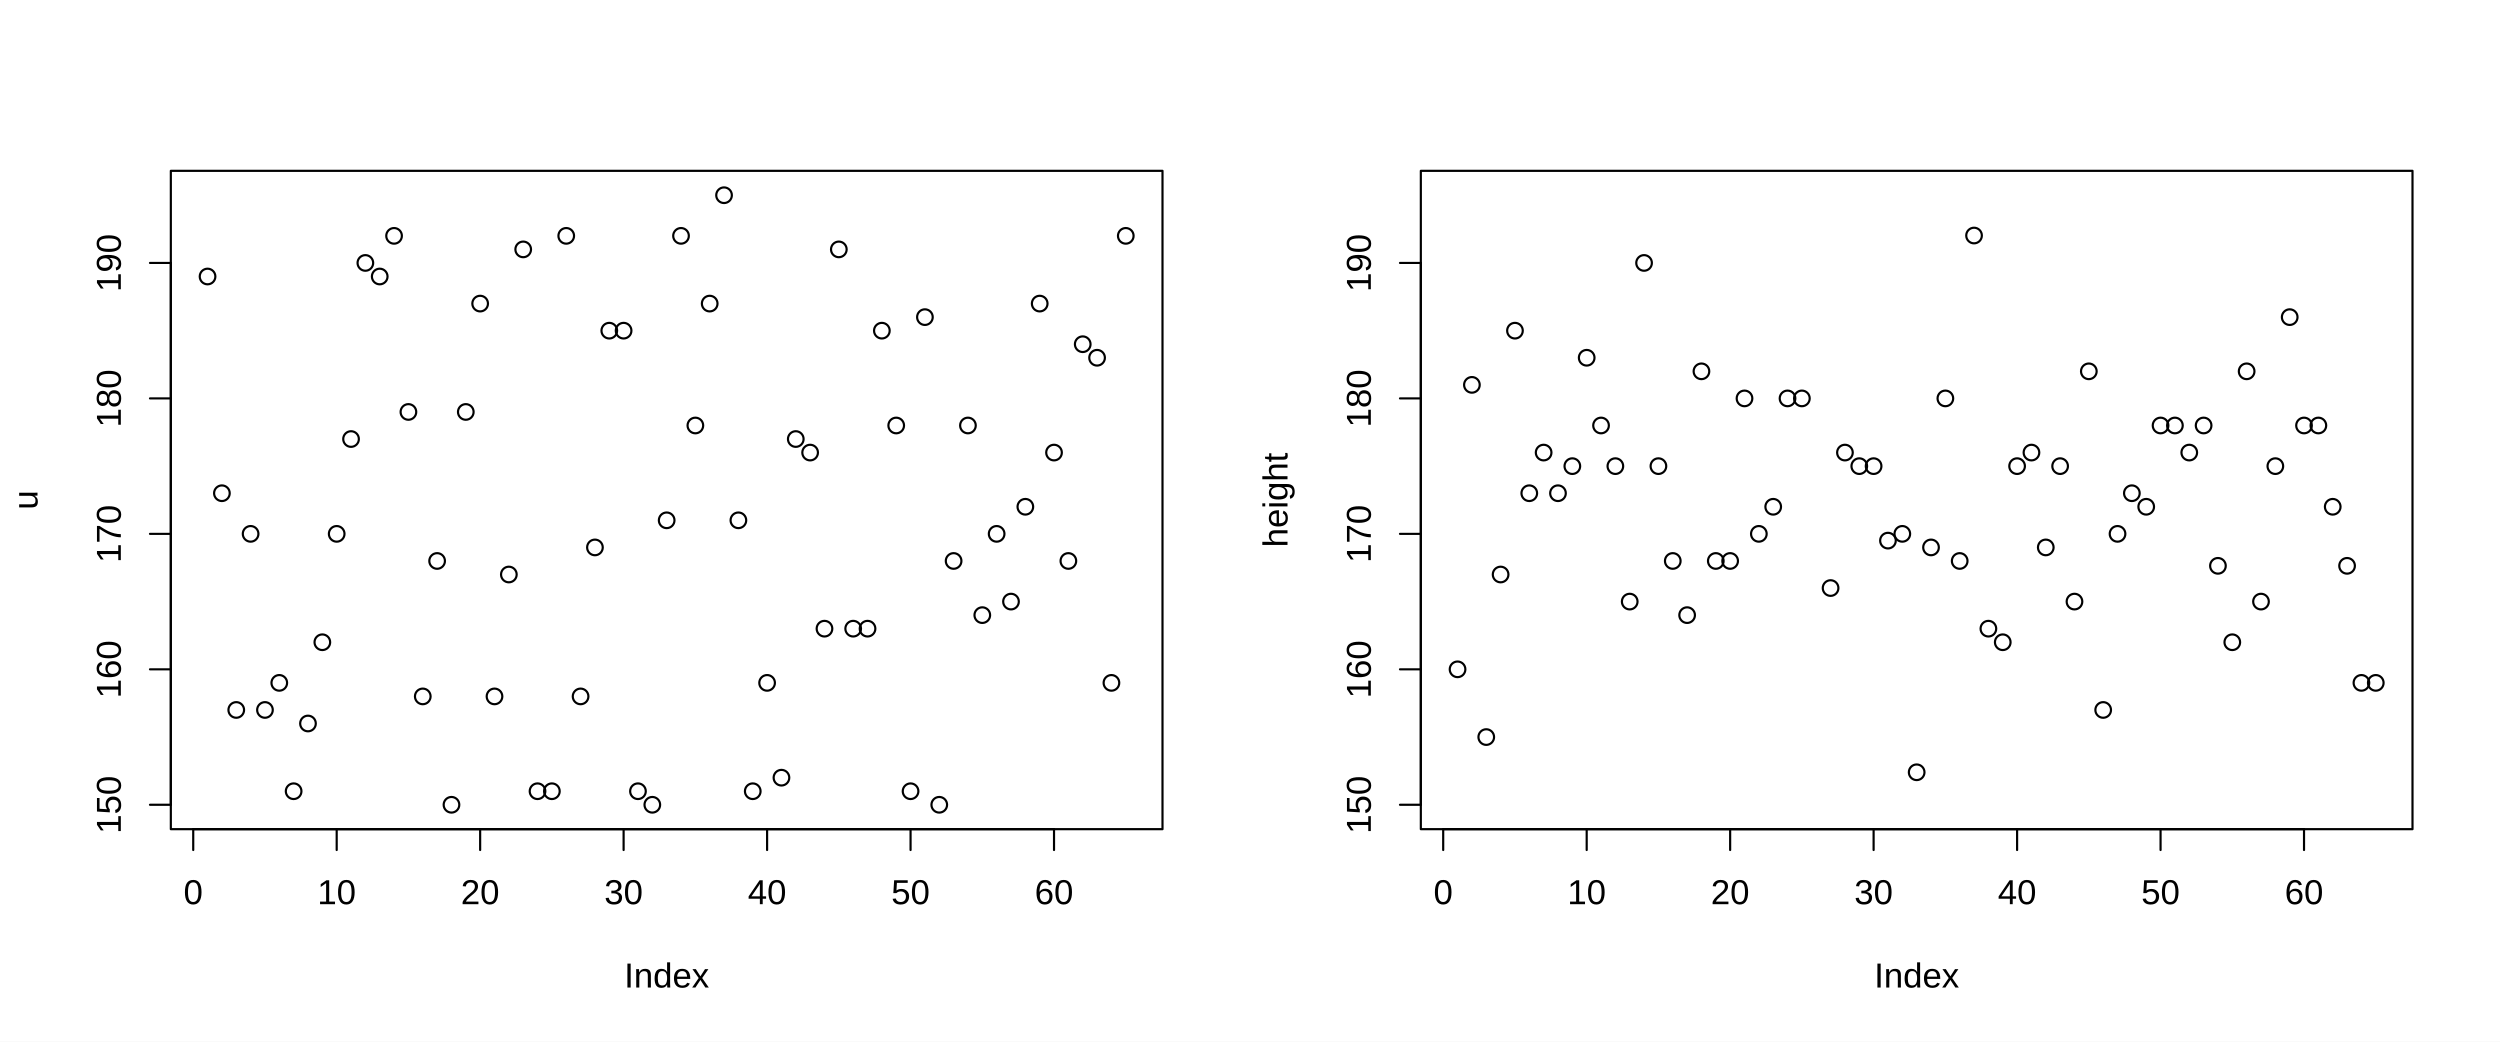
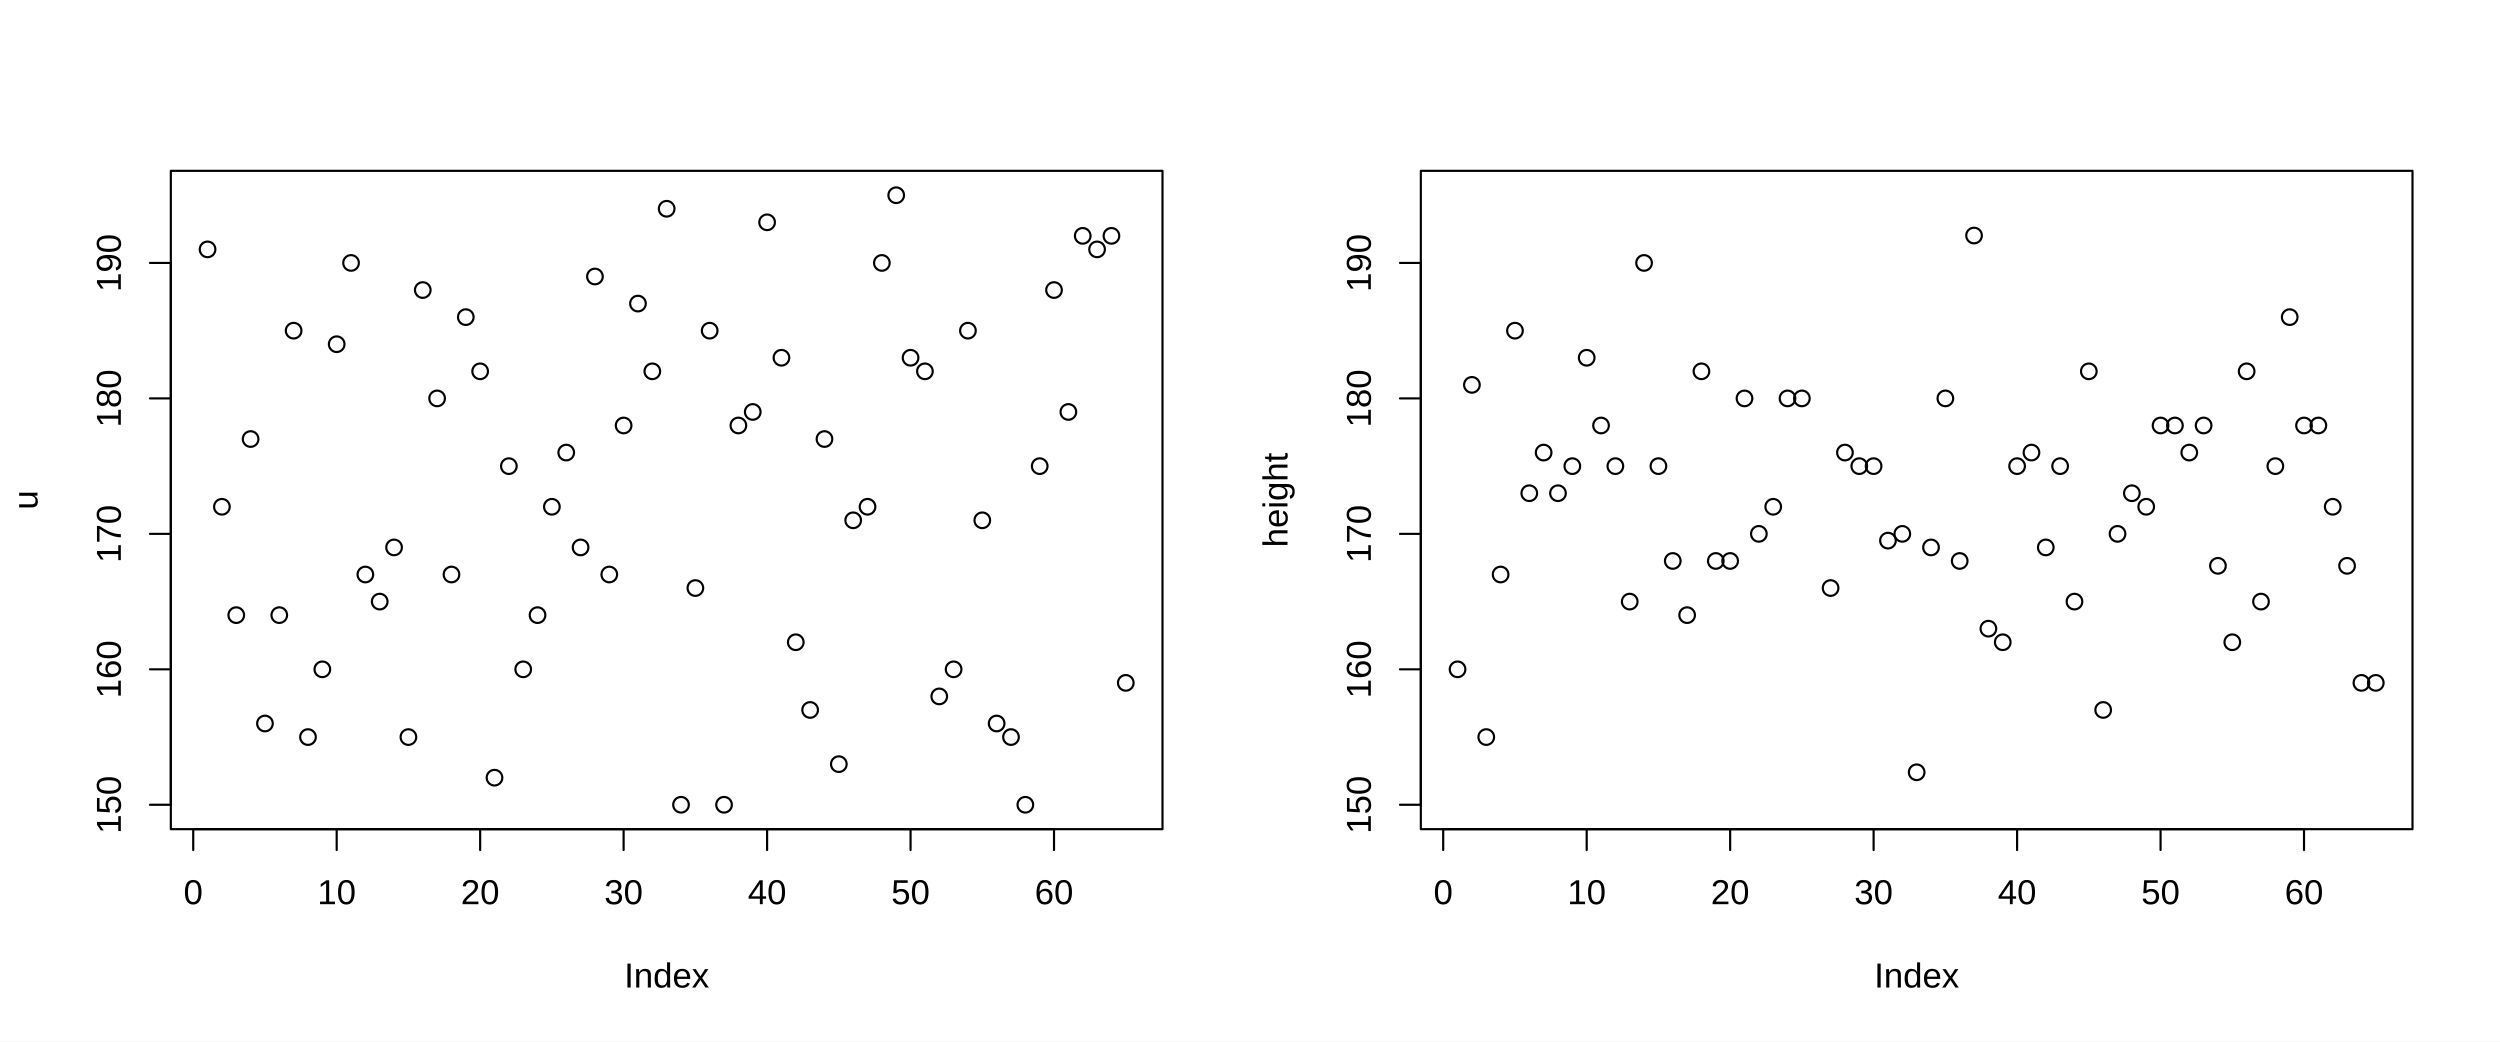
<svg xmlns="http://www.w3.org/2000/svg" class="svglite" width="864.00pt" height="360.00pt" viewBox="0 0 864.00 360.00">
  <defs>
    <style type="text/css">
    .svglite line, .svglite polyline, .svglite polygon, .svglite path, .svglite rect, .svglite circle {
      fill: none;
      stroke: #000000;
      stroke-linecap: round;
      stroke-linejoin: round;
      stroke-miterlimit: 10.00;
    }
    .svglite text {
      white-space: pre;
    }
  </style>
  </defs>
  <rect width="100%" height="100%" style="stroke: none; fill: #FFFFFF;" />
  <defs>
    <clipPath id="cpMC4wMHw4NjQuMDB8MC4wMHwzNjAuMDA=">
      <rect x="0.00" y="0.00" width="864.00" height="360.00" />
    </clipPath>
  </defs>
  <g clip-path="url(#cpMC4wMHw4NjQuMDB8MC4wMHwzNjAuMDA=)">
</g>
  <defs>
    <clipPath id="cpNTkuMDR8NDAxLjc2fDU5LjA0fDI4Ni41Ng==">
      <rect x="59.04" y="59.04" width="342.72" height="227.52" />
    </clipPath>
  </defs>
  <g clip-path="url(#cpNTkuMDR8NDAxLjc2fDU5LjA0fDI4Ni41Ng==)">
-     <circle cx="71.73" cy="95.56" r="2.70" style="stroke-width: 0.75;" />
-     <circle cx="76.69" cy="170.46" r="2.70" style="stroke-width: 0.75;" />
-     <circle cx="81.65" cy="245.36" r="2.70" style="stroke-width: 0.75;" />
-     <circle cx="86.61" cy="184.50" r="2.70" style="stroke-width: 0.75;" />
-     <circle cx="91.57" cy="245.36" r="2.70" style="stroke-width: 0.75;" />
-     <circle cx="96.52" cy="236.00" r="2.70" style="stroke-width: 0.75;" />
-     <circle cx="101.48" cy="273.45" r="2.70" style="stroke-width: 0.75;" />
-     <circle cx="106.44" cy="250.04" r="2.70" style="stroke-width: 0.75;" />
-     <circle cx="111.40" cy="221.96" r="2.70" style="stroke-width: 0.75;" />
-     <circle cx="116.36" cy="184.50" r="2.70" style="stroke-width: 0.75;" />
-     <circle cx="121.32" cy="151.73" r="2.70" style="stroke-width: 0.75;" />
-     <circle cx="126.27" cy="90.87" r="2.70" style="stroke-width: 0.75;" />
-     <circle cx="131.23" cy="95.56" r="2.70" style="stroke-width: 0.75;" />
-     <circle cx="136.19" cy="81.51" r="2.70" style="stroke-width: 0.75;" />
-     <circle cx="141.15" cy="142.37" r="2.70" style="stroke-width: 0.75;" />
-     <circle cx="146.11" cy="240.68" r="2.70" style="stroke-width: 0.75;" />
-     <circle cx="151.07" cy="193.87" r="2.70" style="stroke-width: 0.75;" />
-     <circle cx="156.03" cy="278.13" r="2.70" style="stroke-width: 0.75;" />
-     <circle cx="160.98" cy="142.37" r="2.70" style="stroke-width: 0.75;" />
-     <circle cx="165.94" cy="104.92" r="2.70" style="stroke-width: 0.75;" />
-     <circle cx="170.90" cy="240.68" r="2.70" style="stroke-width: 0.75;" />
-     <circle cx="175.86" cy="198.55" r="2.70" style="stroke-width: 0.75;" />
-     <circle cx="180.82" cy="86.19" r="2.70" style="stroke-width: 0.75;" />
-     <circle cx="185.77" cy="273.45" r="2.70" style="stroke-width: 0.75;" />
-     <circle cx="190.73" cy="273.45" r="2.70" style="stroke-width: 0.75;" />
-     <circle cx="195.69" cy="81.51" r="2.70" style="stroke-width: 0.75;" />
-     <circle cx="200.65" cy="240.68" r="2.70" style="stroke-width: 0.75;" />
-     <circle cx="205.61" cy="189.19" r="2.70" style="stroke-width: 0.75;" />
-     <circle cx="210.57" cy="114.28" r="2.70" style="stroke-width: 0.75;" />
-     <circle cx="215.52" cy="114.28" r="2.70" style="stroke-width: 0.75;" />
-     <circle cx="220.48" cy="273.45" r="2.70" style="stroke-width: 0.75;" />
-     <circle cx="225.44" cy="278.13" r="2.70" style="stroke-width: 0.75;" />
-     <circle cx="230.40" cy="179.82" r="2.70" style="stroke-width: 0.75;" />
-     <circle cx="235.36" cy="81.51" r="2.70" style="stroke-width: 0.75;" />
-     <circle cx="240.32" cy="147.05" r="2.70" style="stroke-width: 0.75;" />
-     <circle cx="245.27" cy="104.92" r="2.70" style="stroke-width: 0.75;" />
-     <circle cx="250.23" cy="67.47" r="2.70" style="stroke-width: 0.75;" />
-     <circle cx="255.19" cy="179.82" r="2.70" style="stroke-width: 0.75;" />
-     <circle cx="260.15" cy="273.45" r="2.70" style="stroke-width: 0.75;" />
-     <circle cx="265.11" cy="236.00" r="2.70" style="stroke-width: 0.75;" />
-     <circle cx="270.07" cy="268.77" r="2.70" style="stroke-width: 0.75;" />
-     <circle cx="275.02" cy="151.73" r="2.70" style="stroke-width: 0.75;" />
-     <circle cx="279.98" cy="156.41" r="2.70" style="stroke-width: 0.75;" />
-     <circle cx="284.94" cy="217.27" r="2.70" style="stroke-width: 0.75;" />
-     <circle cx="289.90" cy="86.19" r="2.70" style="stroke-width: 0.75;" />
-     <circle cx="294.86" cy="217.27" r="2.70" style="stroke-width: 0.75;" />
-     <circle cx="299.82" cy="217.27" r="2.70" style="stroke-width: 0.75;" />
-     <circle cx="304.77" cy="114.28" r="2.70" style="stroke-width: 0.75;" />
-     <circle cx="309.73" cy="147.05" r="2.70" style="stroke-width: 0.75;" />
-     <circle cx="314.69" cy="273.45" r="2.70" style="stroke-width: 0.75;" />
-     <circle cx="319.65" cy="109.60" r="2.70" style="stroke-width: 0.75;" />
-     <circle cx="324.61" cy="278.13" r="2.70" style="stroke-width: 0.75;" />
-     <circle cx="329.57" cy="193.87" r="2.70" style="stroke-width: 0.75;" />
-     <circle cx="334.52" cy="147.05" r="2.70" style="stroke-width: 0.75;" />
-     <circle cx="339.48" cy="212.59" r="2.70" style="stroke-width: 0.75;" />
-     <circle cx="344.44" cy="184.50" r="2.70" style="stroke-width: 0.75;" />
-     <circle cx="349.40" cy="207.91" r="2.70" style="stroke-width: 0.75;" />
-     <circle cx="354.36" cy="175.14" r="2.70" style="stroke-width: 0.75;" />
-     <circle cx="359.32" cy="104.92" r="2.70" style="stroke-width: 0.75;" />
-     <circle cx="364.27" cy="156.41" r="2.70" style="stroke-width: 0.75;" />
-     <circle cx="369.23" cy="193.87" r="2.70" style="stroke-width: 0.75;" />
-     <circle cx="374.19" cy="118.96" r="2.70" style="stroke-width: 0.75;" />
-     <circle cx="379.15" cy="123.64" r="2.70" style="stroke-width: 0.75;" />
-     <circle cx="384.11" cy="236.00" r="2.70" style="stroke-width: 0.75;" />
-     <circle cx="389.07" cy="81.51" r="2.70" style="stroke-width: 0.75;" />
+     <circle cx="71.73" cy="86.19" r="2.70" style="stroke-width: 0.75;" />
+     <circle cx="76.69" cy="175.14" r="2.70" style="stroke-width: 0.75;" />
+     <circle cx="81.65" cy="212.59" r="2.70" style="stroke-width: 0.75;" />
+     <circle cx="86.61" cy="151.73" r="2.70" style="stroke-width: 0.75;" />
+     <circle cx="91.57" cy="250.04" r="2.70" style="stroke-width: 0.75;" />
+     <circle cx="96.52" cy="212.59" r="2.70" style="stroke-width: 0.75;" />
+     <circle cx="101.48" cy="114.28" r="2.70" style="stroke-width: 0.75;" />
+     <circle cx="106.44" cy="254.73" r="2.70" style="stroke-width: 0.75;" />
+     <circle cx="111.40" cy="231.32" r="2.70" style="stroke-width: 0.75;" />
+     <circle cx="116.36" cy="118.96" r="2.70" style="stroke-width: 0.75;" />
+     <circle cx="121.32" cy="90.87" r="2.70" style="stroke-width: 0.75;" />
+     <circle cx="126.27" cy="198.55" r="2.70" style="stroke-width: 0.75;" />
+     <circle cx="131.23" cy="207.91" r="2.70" style="stroke-width: 0.75;" />
+     <circle cx="136.19" cy="189.19" r="2.70" style="stroke-width: 0.75;" />
+     <circle cx="141.15" cy="254.73" r="2.70" style="stroke-width: 0.75;" />
+     <circle cx="146.11" cy="100.24" r="2.70" style="stroke-width: 0.75;" />
+     <circle cx="151.07" cy="137.69" r="2.70" style="stroke-width: 0.75;" />
+     <circle cx="156.03" cy="198.55" r="2.70" style="stroke-width: 0.75;" />
+     <circle cx="160.98" cy="109.60" r="2.70" style="stroke-width: 0.75;" />
+     <circle cx="165.94" cy="128.33" r="2.70" style="stroke-width: 0.75;" />
+     <circle cx="170.90" cy="268.77" r="2.70" style="stroke-width: 0.75;" />
+     <circle cx="175.86" cy="161.10" r="2.70" style="stroke-width: 0.75;" />
+     <circle cx="180.82" cy="231.32" r="2.70" style="stroke-width: 0.75;" />
+     <circle cx="185.77" cy="212.59" r="2.70" style="stroke-width: 0.75;" />
+     <circle cx="190.73" cy="175.14" r="2.70" style="stroke-width: 0.75;" />
+     <circle cx="195.69" cy="156.41" r="2.70" style="stroke-width: 0.75;" />
+     <circle cx="200.65" cy="189.19" r="2.70" style="stroke-width: 0.75;" />
+     <circle cx="205.61" cy="95.56" r="2.70" style="stroke-width: 0.75;" />
+     <circle cx="210.57" cy="198.55" r="2.70" style="stroke-width: 0.75;" />
+     <circle cx="215.52" cy="147.05" r="2.70" style="stroke-width: 0.75;" />
+     <circle cx="220.48" cy="104.92" r="2.70" style="stroke-width: 0.75;" />
+     <circle cx="225.44" cy="128.33" r="2.70" style="stroke-width: 0.75;" />
+     <circle cx="230.40" cy="72.15" r="2.70" style="stroke-width: 0.75;" />
+     <circle cx="235.36" cy="278.13" r="2.70" style="stroke-width: 0.75;" />
+     <circle cx="240.32" cy="203.23" r="2.70" style="stroke-width: 0.75;" />
+     <circle cx="245.27" cy="114.28" r="2.70" style="stroke-width: 0.75;" />
+     <circle cx="250.23" cy="278.13" r="2.70" style="stroke-width: 0.75;" />
+     <circle cx="255.19" cy="147.05" r="2.70" style="stroke-width: 0.75;" />
+     <circle cx="260.15" cy="142.37" r="2.70" style="stroke-width: 0.75;" />
+     <circle cx="265.11" cy="76.83" r="2.70" style="stroke-width: 0.75;" />
+     <circle cx="270.07" cy="123.64" r="2.70" style="stroke-width: 0.75;" />
+     <circle cx="275.02" cy="221.96" r="2.70" style="stroke-width: 0.75;" />
+     <circle cx="279.98" cy="245.36" r="2.70" style="stroke-width: 0.75;" />
+     <circle cx="284.94" cy="151.73" r="2.70" style="stroke-width: 0.75;" />
+     <circle cx="289.90" cy="264.09" r="2.70" style="stroke-width: 0.75;" />
+     <circle cx="294.86" cy="179.82" r="2.70" style="stroke-width: 0.75;" />
+     <circle cx="299.82" cy="175.14" r="2.70" style="stroke-width: 0.75;" />
+     <circle cx="304.77" cy="90.87" r="2.70" style="stroke-width: 0.75;" />
+     <circle cx="309.73" cy="67.47" r="2.70" style="stroke-width: 0.75;" />
+     <circle cx="314.69" cy="123.64" r="2.70" style="stroke-width: 0.75;" />
+     <circle cx="319.65" cy="128.33" r="2.70" style="stroke-width: 0.75;" />
+     <circle cx="324.61" cy="240.68" r="2.70" style="stroke-width: 0.75;" />
+     <circle cx="329.57" cy="231.32" r="2.70" style="stroke-width: 0.75;" />
+     <circle cx="334.52" cy="114.28" r="2.70" style="stroke-width: 0.75;" />
+     <circle cx="339.48" cy="179.82" r="2.70" style="stroke-width: 0.75;" />
+     <circle cx="344.44" cy="250.04" r="2.70" style="stroke-width: 0.75;" />
+     <circle cx="349.40" cy="254.73" r="2.70" style="stroke-width: 0.75;" />
+     <circle cx="354.36" cy="278.13" r="2.70" style="stroke-width: 0.75;" />
+     <circle cx="359.32" cy="161.10" r="2.70" style="stroke-width: 0.75;" />
+     <circle cx="364.27" cy="100.24" r="2.70" style="stroke-width: 0.75;" />
+     <circle cx="369.23" cy="142.37" r="2.70" style="stroke-width: 0.75;" />
+     <circle cx="374.19" cy="81.51" r="2.70" style="stroke-width: 0.75;" />
+     <circle cx="379.15" cy="86.19" r="2.70" style="stroke-width: 0.75;" />
+     <circle cx="384.11" cy="81.51" r="2.70" style="stroke-width: 0.75;" />
+     <circle cx="389.07" cy="236.00" r="2.70" style="stroke-width: 0.75;" />
  </g>
  <g clip-path="url(#cpMC4wMHw4NjQuMDB8MC4wMHwzNjAuMDA=)">
    <line x1="66.78" y1="286.56" x2="364.27" y2="286.56" style="stroke-width: 0.75;" />
    <line x1="66.78" y1="286.56" x2="66.78" y2="293.76" style="stroke-width: 0.75;" />
    <line x1="116.36" y1="286.56" x2="116.36" y2="293.76" style="stroke-width: 0.75;" />
    <line x1="165.94" y1="286.56" x2="165.94" y2="293.76" style="stroke-width: 0.75;" />
    <line x1="215.52" y1="286.56" x2="215.52" y2="293.76" style="stroke-width: 0.75;" />
    <line x1="265.11" y1="286.56" x2="265.11" y2="293.76" style="stroke-width: 0.75;" />
    <line x1="314.69" y1="286.56" x2="314.69" y2="293.76" style="stroke-width: 0.75;" />
    <line x1="364.27" y1="286.56" x2="364.27" y2="293.76" style="stroke-width: 0.75;" />
-     <text x="66.78" y="312.48" text-anchor="middle" style="font-size: 12.00px; font-family: &quot;Arial&quot;;" textLength="6.86px" lengthAdjust="spacingAndGlyphs">0</text>
-     <text x="116.36" y="312.48" text-anchor="middle" style="font-size: 12.00px; font-family: &quot;Arial&quot;;" textLength="13.72px" lengthAdjust="spacingAndGlyphs">10</text>
-     <text x="165.94" y="312.48" text-anchor="middle" style="font-size: 12.00px; font-family: &quot;Arial&quot;;" textLength="13.72px" lengthAdjust="spacingAndGlyphs">20</text>
-     <text x="215.52" y="312.48" text-anchor="middle" style="font-size: 12.00px; font-family: &quot;Arial&quot;;" textLength="13.72px" lengthAdjust="spacingAndGlyphs">30</text>
-     <text x="265.11" y="312.48" text-anchor="middle" style="font-size: 12.00px; font-family: &quot;Arial&quot;;" textLength="13.72px" lengthAdjust="spacingAndGlyphs">40</text>
-     <text x="314.69" y="312.48" text-anchor="middle" style="font-size: 12.00px; font-family: &quot;Arial&quot;;" textLength="13.72px" lengthAdjust="spacingAndGlyphs">50</text>
-     <text x="364.27" y="312.48" text-anchor="middle" style="font-size: 12.00px; font-family: &quot;Arial&quot;;" textLength="13.72px" lengthAdjust="spacingAndGlyphs">60</text>
+     <text x="66.78" y="312.48" text-anchor="middle" style="font-size: 12.00px; font-family: &quot;Arial&quot;;" textLength="6.67px" lengthAdjust="spacingAndGlyphs">0</text>
+     <text x="116.36" y="312.48" text-anchor="middle" style="font-size: 12.00px; font-family: &quot;Arial&quot;;" textLength="13.35px" lengthAdjust="spacingAndGlyphs">10</text>
+     <text x="165.94" y="312.48" text-anchor="middle" style="font-size: 12.00px; font-family: &quot;Arial&quot;;" textLength="13.35px" lengthAdjust="spacingAndGlyphs">20</text>
+     <text x="215.52" y="312.48" text-anchor="middle" style="font-size: 12.00px; font-family: &quot;Arial&quot;;" textLength="13.35px" lengthAdjust="spacingAndGlyphs">30</text>
+     <text x="265.11" y="312.48" text-anchor="middle" style="font-size: 12.00px; font-family: &quot;Arial&quot;;" textLength="13.35px" lengthAdjust="spacingAndGlyphs">40</text>
+     <text x="314.69" y="312.48" text-anchor="middle" style="font-size: 12.00px; font-family: &quot;Arial&quot;;" textLength="13.35px" lengthAdjust="spacingAndGlyphs">50</text>
+     <text x="364.27" y="312.48" text-anchor="middle" style="font-size: 12.00px; font-family: &quot;Arial&quot;;" textLength="13.35px" lengthAdjust="spacingAndGlyphs">60</text>
    <line x1="59.04" y1="278.13" x2="59.04" y2="90.87" style="stroke-width: 0.75;" />
    <line x1="59.04" y1="278.13" x2="51.84" y2="278.13" style="stroke-width: 0.75;" />
    <line x1="59.04" y1="231.32" x2="51.84" y2="231.32" style="stroke-width: 0.75;" />
    <line x1="59.04" y1="184.50" x2="51.84" y2="184.50" style="stroke-width: 0.75;" />
    <line x1="59.04" y1="137.69" x2="51.84" y2="137.69" style="stroke-width: 0.75;" />
    <line x1="59.04" y1="90.87" x2="51.84" y2="90.87" style="stroke-width: 0.75;" />
-     <text transform="translate(41.76,278.13) rotate(-90)" text-anchor="middle" style="font-size: 12.00px; font-family: &quot;Arial&quot;;" textLength="20.58px" lengthAdjust="spacingAndGlyphs">150</text>
-     <text transform="translate(41.76,231.32) rotate(-90)" text-anchor="middle" style="font-size: 12.00px; font-family: &quot;Arial&quot;;" textLength="20.58px" lengthAdjust="spacingAndGlyphs">160</text>
-     <text transform="translate(41.76,184.50) rotate(-90)" text-anchor="middle" style="font-size: 12.00px; font-family: &quot;Arial&quot;;" textLength="20.58px" lengthAdjust="spacingAndGlyphs">170</text>
-     <text transform="translate(41.76,137.69) rotate(-90)" text-anchor="middle" style="font-size: 12.00px; font-family: &quot;Arial&quot;;" textLength="20.58px" lengthAdjust="spacingAndGlyphs">180</text>
-     <text transform="translate(41.76,90.87) rotate(-90)" text-anchor="middle" style="font-size: 12.00px; font-family: &quot;Arial&quot;;" textLength="20.58px" lengthAdjust="spacingAndGlyphs">190</text>
+     <text transform="translate(41.76,278.13) rotate(-90)" text-anchor="middle" style="font-size: 12.00px; font-family: &quot;Arial&quot;;" textLength="20.02px" lengthAdjust="spacingAndGlyphs">150</text>
+     <text transform="translate(41.76,231.32) rotate(-90)" text-anchor="middle" style="font-size: 12.00px; font-family: &quot;Arial&quot;;" textLength="20.02px" lengthAdjust="spacingAndGlyphs">160</text>
+     <text transform="translate(41.76,184.50) rotate(-90)" text-anchor="middle" style="font-size: 12.00px; font-family: &quot;Arial&quot;;" textLength="20.02px" lengthAdjust="spacingAndGlyphs">170</text>
+     <text transform="translate(41.76,137.69) rotate(-90)" text-anchor="middle" style="font-size: 12.00px; font-family: &quot;Arial&quot;;" textLength="20.02px" lengthAdjust="spacingAndGlyphs">180</text>
+     <text transform="translate(41.76,90.87) rotate(-90)" text-anchor="middle" style="font-size: 12.00px; font-family: &quot;Arial&quot;;" textLength="20.02px" lengthAdjust="spacingAndGlyphs">190</text>
    <polygon points="59.04,286.56 401.76,286.56 401.76,59.04 59.04,59.04 " style="stroke-width: 0.75;" />
  </g>
  <defs>
    <clipPath id="cpMC4wMHw0MzIuMDB8MC4wMHwzNjAuMDA=">
      <rect x="0.00" y="0.00" width="432.00" height="360.00" />
    </clipPath>
  </defs>
  <g clip-path="url(#cpMC4wMHw0MzIuMDB8MC4wMHwzNjAuMDA=)">
-     <text x="230.40" y="341.28" text-anchor="middle" style="font-size: 12.00px; font-family: &quot;Arial&quot;;" textLength="31.98px" lengthAdjust="spacingAndGlyphs">Index</text>
-     <text transform="translate(12.96,172.80) rotate(-90)" text-anchor="middle" style="font-size: 12.00px; font-family: &quot;Arial&quot;;" textLength="7.42px" lengthAdjust="spacingAndGlyphs">u</text>
+     <text x="230.40" y="341.28" text-anchor="middle" style="font-size: 12.00px; font-family: &quot;Arial&quot;;" textLength="29.35px" lengthAdjust="spacingAndGlyphs">Index</text>
+     <text transform="translate(12.96,172.80) rotate(-90)" text-anchor="middle" style="font-size: 12.00px; font-family: &quot;Arial&quot;;" textLength="6.67px" lengthAdjust="spacingAndGlyphs">u</text>
  </g>
  <defs>
    <clipPath id="cpNDkxLjA0fDgzMy43Nnw1OS4wNHwyODYuNTY=">
      <rect x="491.04" y="59.04" width="342.72" height="227.52" />
    </clipPath>
  </defs>
  <g clip-path="url(#cpNDkxLjA0fDgzMy43Nnw1OS4wNHwyODYuNTY=)">
    <circle cx="503.73" cy="231.32" r="2.70" style="stroke-width: 0.75;" />
    <circle cx="508.69" cy="133.01" r="2.70" style="stroke-width: 0.75;" />
    <circle cx="513.65" cy="254.73" r="2.70" style="stroke-width: 0.75;" />
    <circle cx="518.61" cy="198.55" r="2.70" style="stroke-width: 0.75;" />
    <circle cx="523.57" cy="114.28" r="2.70" style="stroke-width: 0.75;" />
    <circle cx="528.52" cy="170.46" r="2.70" style="stroke-width: 0.75;" />
    <circle cx="533.48" cy="156.41" r="2.70" style="stroke-width: 0.75;" />
    <circle cx="538.44" cy="170.46" r="2.70" style="stroke-width: 0.75;" />
    <circle cx="543.40" cy="161.10" r="2.70" style="stroke-width: 0.75;" />
    <circle cx="548.36" cy="123.64" r="2.70" style="stroke-width: 0.75;" />
    <circle cx="553.32" cy="147.05" r="2.70" style="stroke-width: 0.75;" />
    <circle cx="558.27" cy="161.10" r="2.70" style="stroke-width: 0.75;" />
    <circle cx="563.23" cy="207.91" r="2.70" style="stroke-width: 0.75;" />
    <circle cx="568.19" cy="90.87" r="2.70" style="stroke-width: 0.75;" />
    <circle cx="573.15" cy="161.10" r="2.70" style="stroke-width: 0.75;" />
    <circle cx="578.11" cy="193.87" r="2.70" style="stroke-width: 0.75;" />
    <circle cx="583.07" cy="212.59" r="2.70" style="stroke-width: 0.75;" />
    <circle cx="588.02" cy="128.33" r="2.70" style="stroke-width: 0.75;" />
    <circle cx="592.98" cy="193.87" r="2.70" style="stroke-width: 0.75;" />
    <circle cx="597.94" cy="193.87" r="2.70" style="stroke-width: 0.75;" />
    <circle cx="602.90" cy="137.69" r="2.70" style="stroke-width: 0.75;" />
    <circle cx="607.86" cy="184.50" r="2.70" style="stroke-width: 0.75;" />
    <circle cx="612.82" cy="175.14" r="2.70" style="stroke-width: 0.75;" />
    <circle cx="617.77" cy="137.69" r="2.70" style="stroke-width: 0.75;" />
    <circle cx="622.73" cy="137.69" r="2.70" style="stroke-width: 0.75;" />
    <circle cx="627.69" cy="371.76" r="2.70" style="stroke-width: 0.75;" />
    <circle cx="632.65" cy="203.23" r="2.70" style="stroke-width: 0.75;" />
    <circle cx="637.61" cy="156.41" r="2.70" style="stroke-width: 0.75;" />
    <circle cx="642.57" cy="161.10" r="2.70" style="stroke-width: 0.75;" />
    <circle cx="647.52" cy="161.10" r="2.70" style="stroke-width: 0.75;" />
    <circle cx="652.48" cy="186.84" r="2.70" style="stroke-width: 0.75;" />
    <circle cx="657.44" cy="184.50" r="2.70" style="stroke-width: 0.75;" />
    <circle cx="662.40" cy="266.90" r="2.70" style="stroke-width: 0.75;" />
    <circle cx="667.36" cy="189.19" r="2.70" style="stroke-width: 0.75;" />
    <circle cx="672.32" cy="137.69" r="2.70" style="stroke-width: 0.75;" />
    <circle cx="677.27" cy="193.87" r="2.70" style="stroke-width: 0.75;" />
    <circle cx="682.23" cy="81.40" r="2.70" style="stroke-width: 0.75;" />
    <circle cx="687.19" cy="217.27" r="2.70" style="stroke-width: 0.75;" />
    <circle cx="692.15" cy="221.96" r="2.70" style="stroke-width: 0.75;" />
    <circle cx="697.11" cy="161.10" r="2.70" style="stroke-width: 0.75;" />
    <circle cx="702.07" cy="156.41" r="2.70" style="stroke-width: 0.75;" />
    <circle cx="707.02" cy="189.19" r="2.70" style="stroke-width: 0.75;" />
    <circle cx="711.98" cy="161.10" r="2.70" style="stroke-width: 0.75;" />
    <circle cx="716.94" cy="207.91" r="2.70" style="stroke-width: 0.75;" />
    <circle cx="721.90" cy="128.33" r="2.70" style="stroke-width: 0.75;" />
    <circle cx="726.86" cy="245.36" r="2.70" style="stroke-width: 0.75;" />
    <circle cx="731.82" cy="184.50" r="2.70" style="stroke-width: 0.75;" />
    <circle cx="736.77" cy="170.46" r="2.70" style="stroke-width: 0.75;" />
    <circle cx="741.73" cy="175.14" r="2.70" style="stroke-width: 0.75;" />
    <circle cx="746.69" cy="147.05" r="2.70" style="stroke-width: 0.75;" />
    <circle cx="751.65" cy="147.05" r="2.70" style="stroke-width: 0.75;" />
    <circle cx="756.61" cy="156.41" r="2.70" style="stroke-width: 0.75;" />
    <circle cx="761.57" cy="147.05" r="2.70" style="stroke-width: 0.75;" />
    <circle cx="766.52" cy="195.55" r="2.70" style="stroke-width: 0.75;" />
    <circle cx="771.48" cy="221.96" r="2.70" style="stroke-width: 0.75;" />
    <circle cx="776.44" cy="128.33" r="2.70" style="stroke-width: 0.75;" />
    <circle cx="781.40" cy="207.91" r="2.70" style="stroke-width: 0.75;" />
    <circle cx="786.36" cy="161.10" r="2.70" style="stroke-width: 0.75;" />
    <circle cx="791.32" cy="109.60" r="2.70" style="stroke-width: 0.75;" />
    <circle cx="796.27" cy="147.05" r="2.70" style="stroke-width: 0.75;" />
    <circle cx="801.23" cy="147.05" r="2.70" style="stroke-width: 0.75;" />
    <circle cx="806.19" cy="175.14" r="2.70" style="stroke-width: 0.75;" />
    <circle cx="811.15" cy="195.55" r="2.70" style="stroke-width: 0.75;" />
    <circle cx="816.11" cy="236.00" r="2.70" style="stroke-width: 0.75;" />
    <circle cx="821.07" cy="236.00" r="2.70" style="stroke-width: 0.75;" />
  </g>
  <g clip-path="url(#cpMC4wMHw4NjQuMDB8MC4wMHwzNjAuMDA=)">
    <line x1="498.77" y1="286.56" x2="796.27" y2="286.56" style="stroke-width: 0.75;" />
    <line x1="498.77" y1="286.56" x2="498.77" y2="293.76" style="stroke-width: 0.75;" />
    <line x1="548.36" y1="286.56" x2="548.36" y2="293.76" style="stroke-width: 0.75;" />
    <line x1="597.94" y1="286.56" x2="597.94" y2="293.76" style="stroke-width: 0.75;" />
    <line x1="647.52" y1="286.56" x2="647.52" y2="293.76" style="stroke-width: 0.75;" />
    <line x1="697.11" y1="286.56" x2="697.11" y2="293.76" style="stroke-width: 0.75;" />
    <line x1="746.69" y1="286.56" x2="746.69" y2="293.76" style="stroke-width: 0.75;" />
    <line x1="796.27" y1="286.56" x2="796.27" y2="293.76" style="stroke-width: 0.75;" />
-     <text x="498.77" y="312.48" text-anchor="middle" style="font-size: 12.00px; font-family: &quot;Arial&quot;;" textLength="6.86px" lengthAdjust="spacingAndGlyphs">0</text>
-     <text x="548.36" y="312.48" text-anchor="middle" style="font-size: 12.00px; font-family: &quot;Arial&quot;;" textLength="13.72px" lengthAdjust="spacingAndGlyphs">10</text>
-     <text x="597.94" y="312.48" text-anchor="middle" style="font-size: 12.00px; font-family: &quot;Arial&quot;;" textLength="13.72px" lengthAdjust="spacingAndGlyphs">20</text>
-     <text x="647.52" y="312.48" text-anchor="middle" style="font-size: 12.00px; font-family: &quot;Arial&quot;;" textLength="13.72px" lengthAdjust="spacingAndGlyphs">30</text>
-     <text x="697.11" y="312.48" text-anchor="middle" style="font-size: 12.00px; font-family: &quot;Arial&quot;;" textLength="13.72px" lengthAdjust="spacingAndGlyphs">40</text>
-     <text x="746.69" y="312.48" text-anchor="middle" style="font-size: 12.00px; font-family: &quot;Arial&quot;;" textLength="13.72px" lengthAdjust="spacingAndGlyphs">50</text>
-     <text x="796.27" y="312.48" text-anchor="middle" style="font-size: 12.00px; font-family: &quot;Arial&quot;;" textLength="13.72px" lengthAdjust="spacingAndGlyphs">60</text>
+     <text x="498.77" y="312.48" text-anchor="middle" style="font-size: 12.00px; font-family: &quot;Arial&quot;;" textLength="6.67px" lengthAdjust="spacingAndGlyphs">0</text>
+     <text x="548.36" y="312.48" text-anchor="middle" style="font-size: 12.00px; font-family: &quot;Arial&quot;;" textLength="13.35px" lengthAdjust="spacingAndGlyphs">10</text>
+     <text x="597.94" y="312.48" text-anchor="middle" style="font-size: 12.00px; font-family: &quot;Arial&quot;;" textLength="13.35px" lengthAdjust="spacingAndGlyphs">20</text>
+     <text x="647.52" y="312.48" text-anchor="middle" style="font-size: 12.00px; font-family: &quot;Arial&quot;;" textLength="13.35px" lengthAdjust="spacingAndGlyphs">30</text>
+     <text x="697.11" y="312.48" text-anchor="middle" style="font-size: 12.00px; font-family: &quot;Arial&quot;;" textLength="13.35px" lengthAdjust="spacingAndGlyphs">40</text>
+     <text x="746.69" y="312.48" text-anchor="middle" style="font-size: 12.00px; font-family: &quot;Arial&quot;;" textLength="13.35px" lengthAdjust="spacingAndGlyphs">50</text>
+     <text x="796.27" y="312.48" text-anchor="middle" style="font-size: 12.00px; font-family: &quot;Arial&quot;;" textLength="13.35px" lengthAdjust="spacingAndGlyphs">60</text>
    <line x1="491.04" y1="278.13" x2="491.04" y2="90.87" style="stroke-width: 0.75;" />
    <line x1="491.04" y1="278.13" x2="483.84" y2="278.13" style="stroke-width: 0.75;" />
    <line x1="491.04" y1="231.32" x2="483.84" y2="231.32" style="stroke-width: 0.75;" />
    <line x1="491.04" y1="184.50" x2="483.84" y2="184.50" style="stroke-width: 0.75;" />
    <line x1="491.04" y1="137.69" x2="483.84" y2="137.69" style="stroke-width: 0.75;" />
    <line x1="491.04" y1="90.87" x2="483.84" y2="90.87" style="stroke-width: 0.75;" />
-     <text transform="translate(473.76,278.13) rotate(-90)" text-anchor="middle" style="font-size: 12.00px; font-family: &quot;Arial&quot;;" textLength="20.58px" lengthAdjust="spacingAndGlyphs">150</text>
-     <text transform="translate(473.76,231.32) rotate(-90)" text-anchor="middle" style="font-size: 12.00px; font-family: &quot;Arial&quot;;" textLength="20.58px" lengthAdjust="spacingAndGlyphs">160</text>
-     <text transform="translate(473.76,184.50) rotate(-90)" text-anchor="middle" style="font-size: 12.00px; font-family: &quot;Arial&quot;;" textLength="20.58px" lengthAdjust="spacingAndGlyphs">170</text>
-     <text transform="translate(473.76,137.69) rotate(-90)" text-anchor="middle" style="font-size: 12.00px; font-family: &quot;Arial&quot;;" textLength="20.58px" lengthAdjust="spacingAndGlyphs">180</text>
-     <text transform="translate(473.76,90.87) rotate(-90)" text-anchor="middle" style="font-size: 12.00px; font-family: &quot;Arial&quot;;" textLength="20.58px" lengthAdjust="spacingAndGlyphs">190</text>
+     <text transform="translate(473.76,278.13) rotate(-90)" text-anchor="middle" style="font-size: 12.00px; font-family: &quot;Arial&quot;;" textLength="20.02px" lengthAdjust="spacingAndGlyphs">150</text>
+     <text transform="translate(473.76,231.32) rotate(-90)" text-anchor="middle" style="font-size: 12.00px; font-family: &quot;Arial&quot;;" textLength="20.02px" lengthAdjust="spacingAndGlyphs">160</text>
+     <text transform="translate(473.76,184.50) rotate(-90)" text-anchor="middle" style="font-size: 12.00px; font-family: &quot;Arial&quot;;" textLength="20.02px" lengthAdjust="spacingAndGlyphs">170</text>
+     <text transform="translate(473.76,137.69) rotate(-90)" text-anchor="middle" style="font-size: 12.00px; font-family: &quot;Arial&quot;;" textLength="20.02px" lengthAdjust="spacingAndGlyphs">180</text>
+     <text transform="translate(473.76,90.87) rotate(-90)" text-anchor="middle" style="font-size: 12.00px; font-family: &quot;Arial&quot;;" textLength="20.02px" lengthAdjust="spacingAndGlyphs">190</text>
    <polygon points="491.04,286.56 833.76,286.56 833.76,59.04 491.04,59.04 " style="stroke-width: 0.75;" />
  </g>
  <defs>
    <clipPath id="cpNDMyLjAwfDg2NC4wMHwwLjAwfDM2MC4wMA==">
      <rect x="432.00" y="0.00" width="432.00" height="360.00" />
    </clipPath>
  </defs>
  <g clip-path="url(#cpNDMyLjAwfDg2NC4wMHwwLjAwfDM2MC4wMA==)">
-     <text x="662.40" y="341.28" text-anchor="middle" style="font-size: 12.00px; font-family: &quot;Arial&quot;;" textLength="31.98px" lengthAdjust="spacingAndGlyphs">Index</text>
-     <text transform="translate(444.96,172.80) rotate(-90)" text-anchor="middle" style="font-size: 12.00px; font-family: &quot;Arial&quot;;" textLength="36.41px" lengthAdjust="spacingAndGlyphs">height</text>
+     <text x="662.40" y="341.28" text-anchor="middle" style="font-size: 12.00px; font-family: &quot;Arial&quot;;" textLength="29.35px" lengthAdjust="spacingAndGlyphs">Index</text>
+     <text transform="translate(444.96,172.80) rotate(-90)" text-anchor="middle" style="font-size: 12.00px; font-family: &quot;Arial&quot;;" textLength="32.70px" lengthAdjust="spacingAndGlyphs">height</text>
  </g>
</svg>
